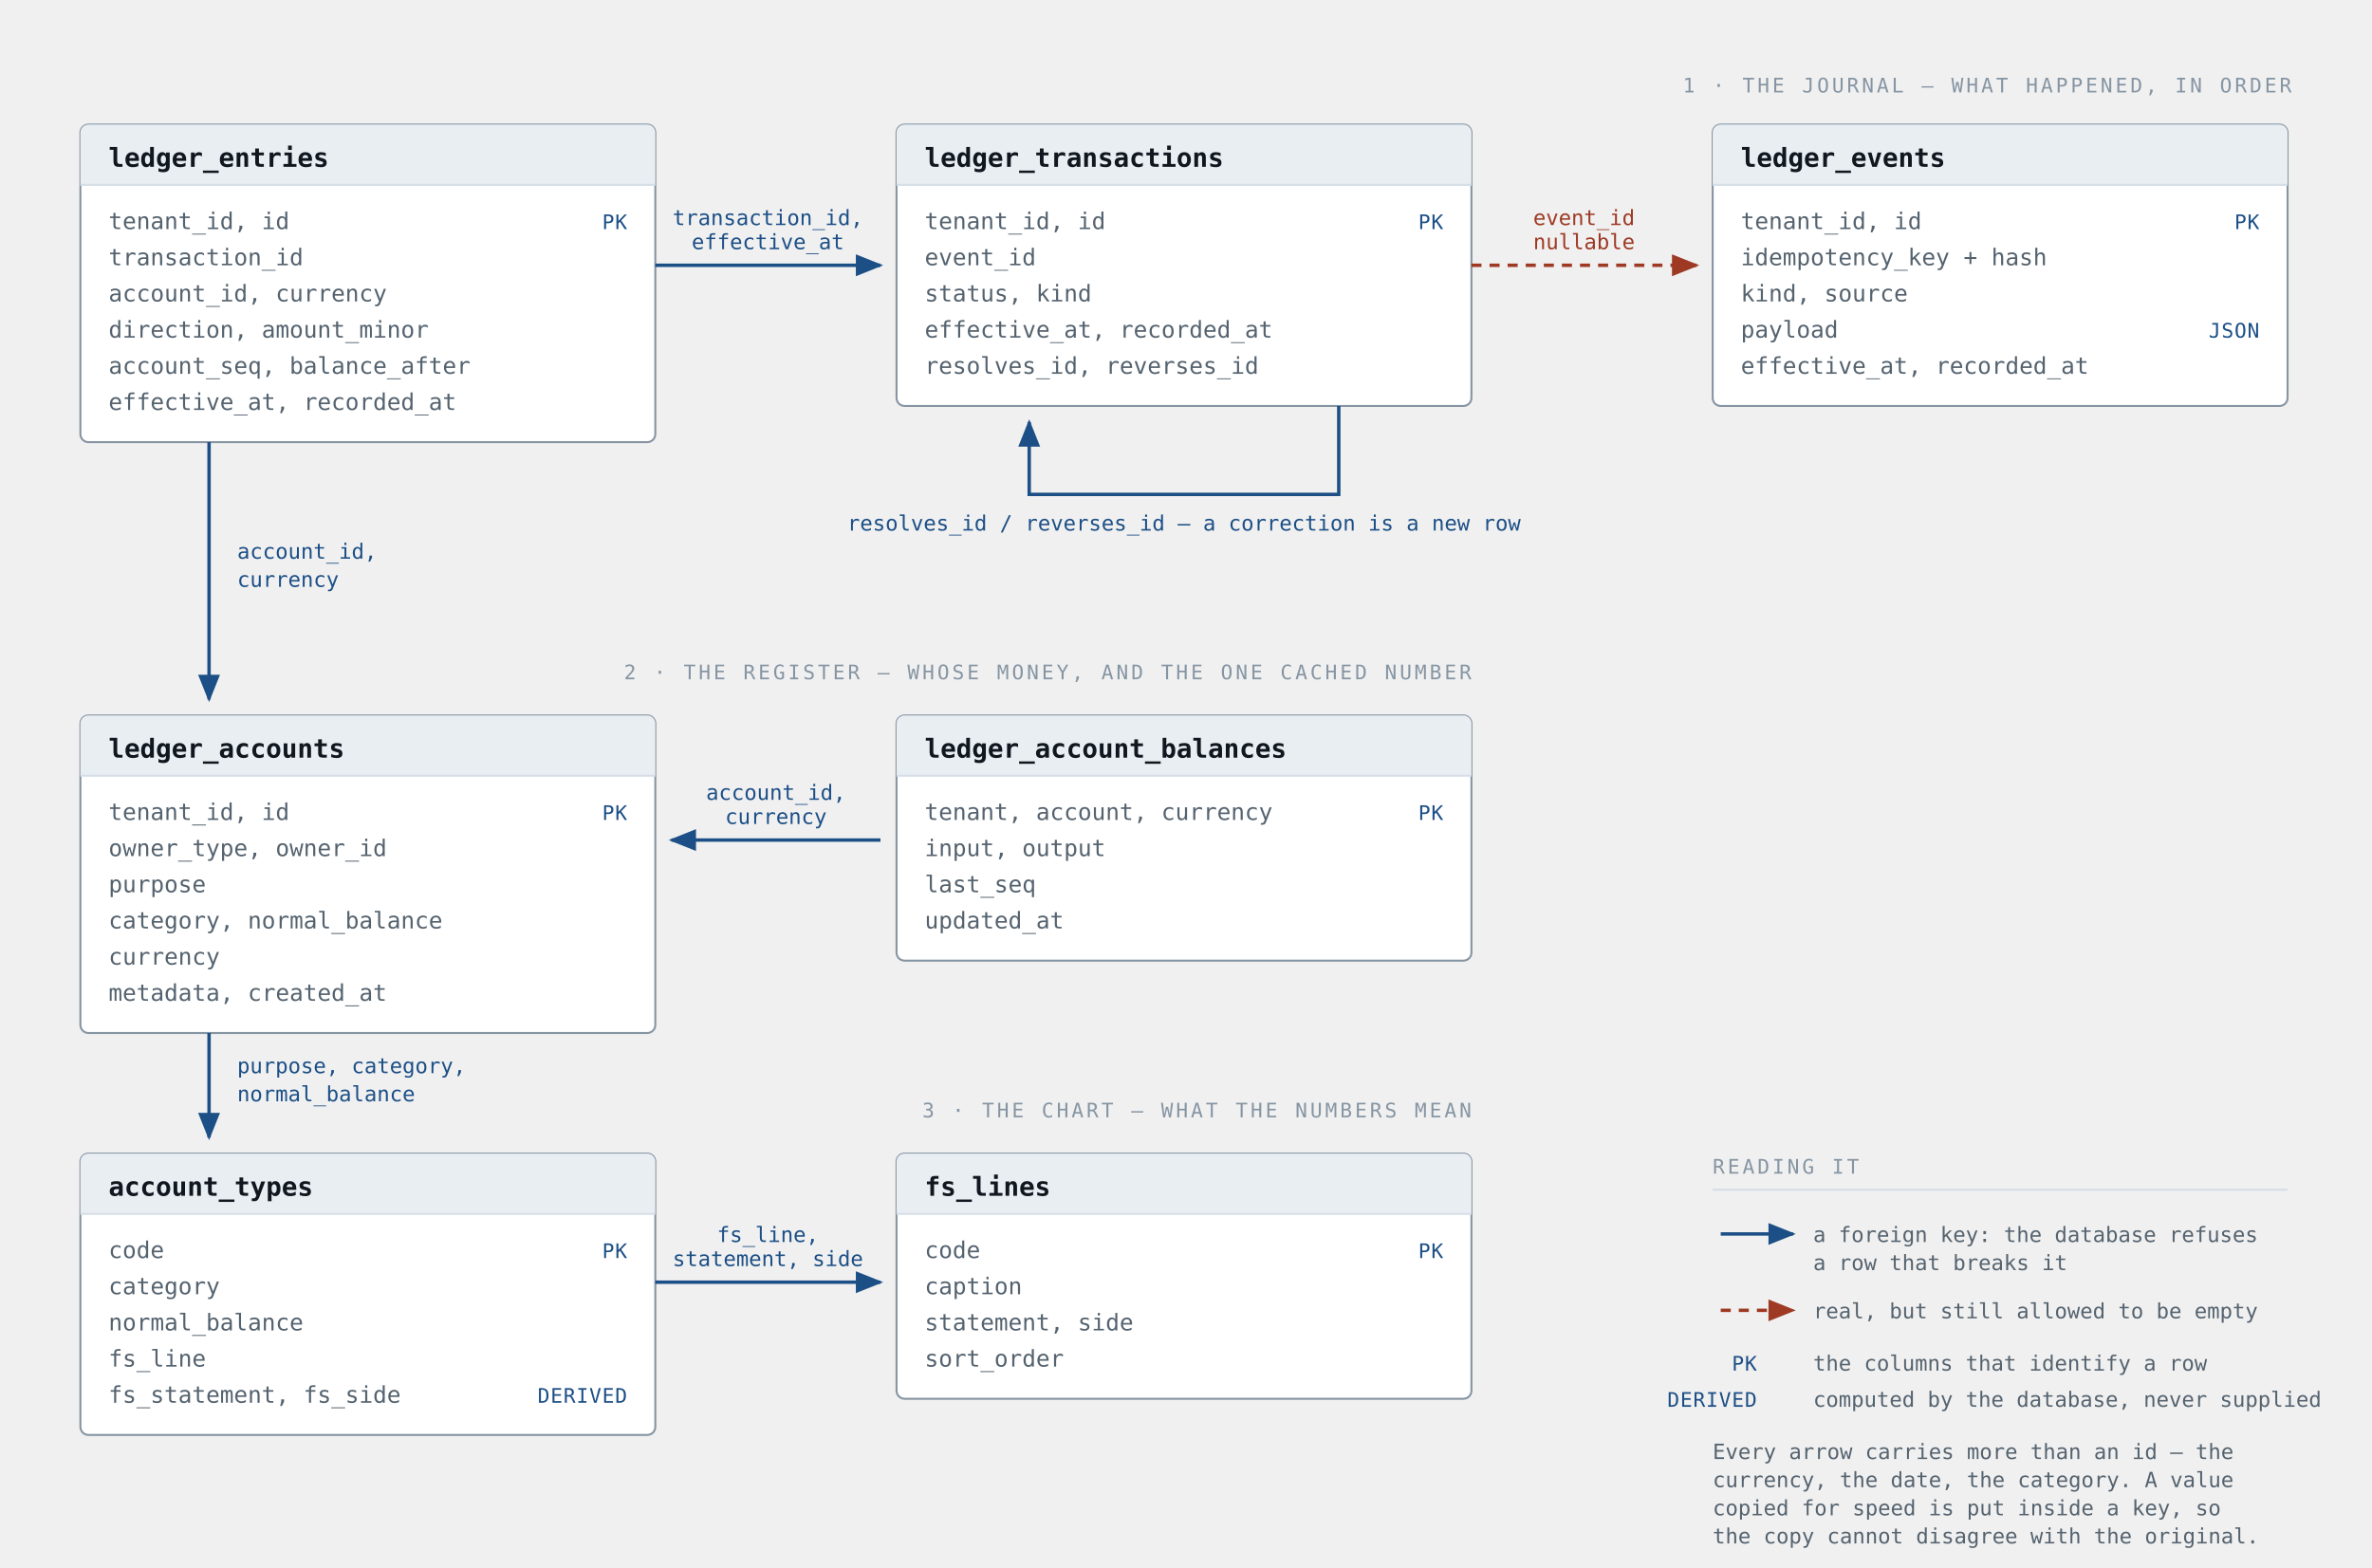
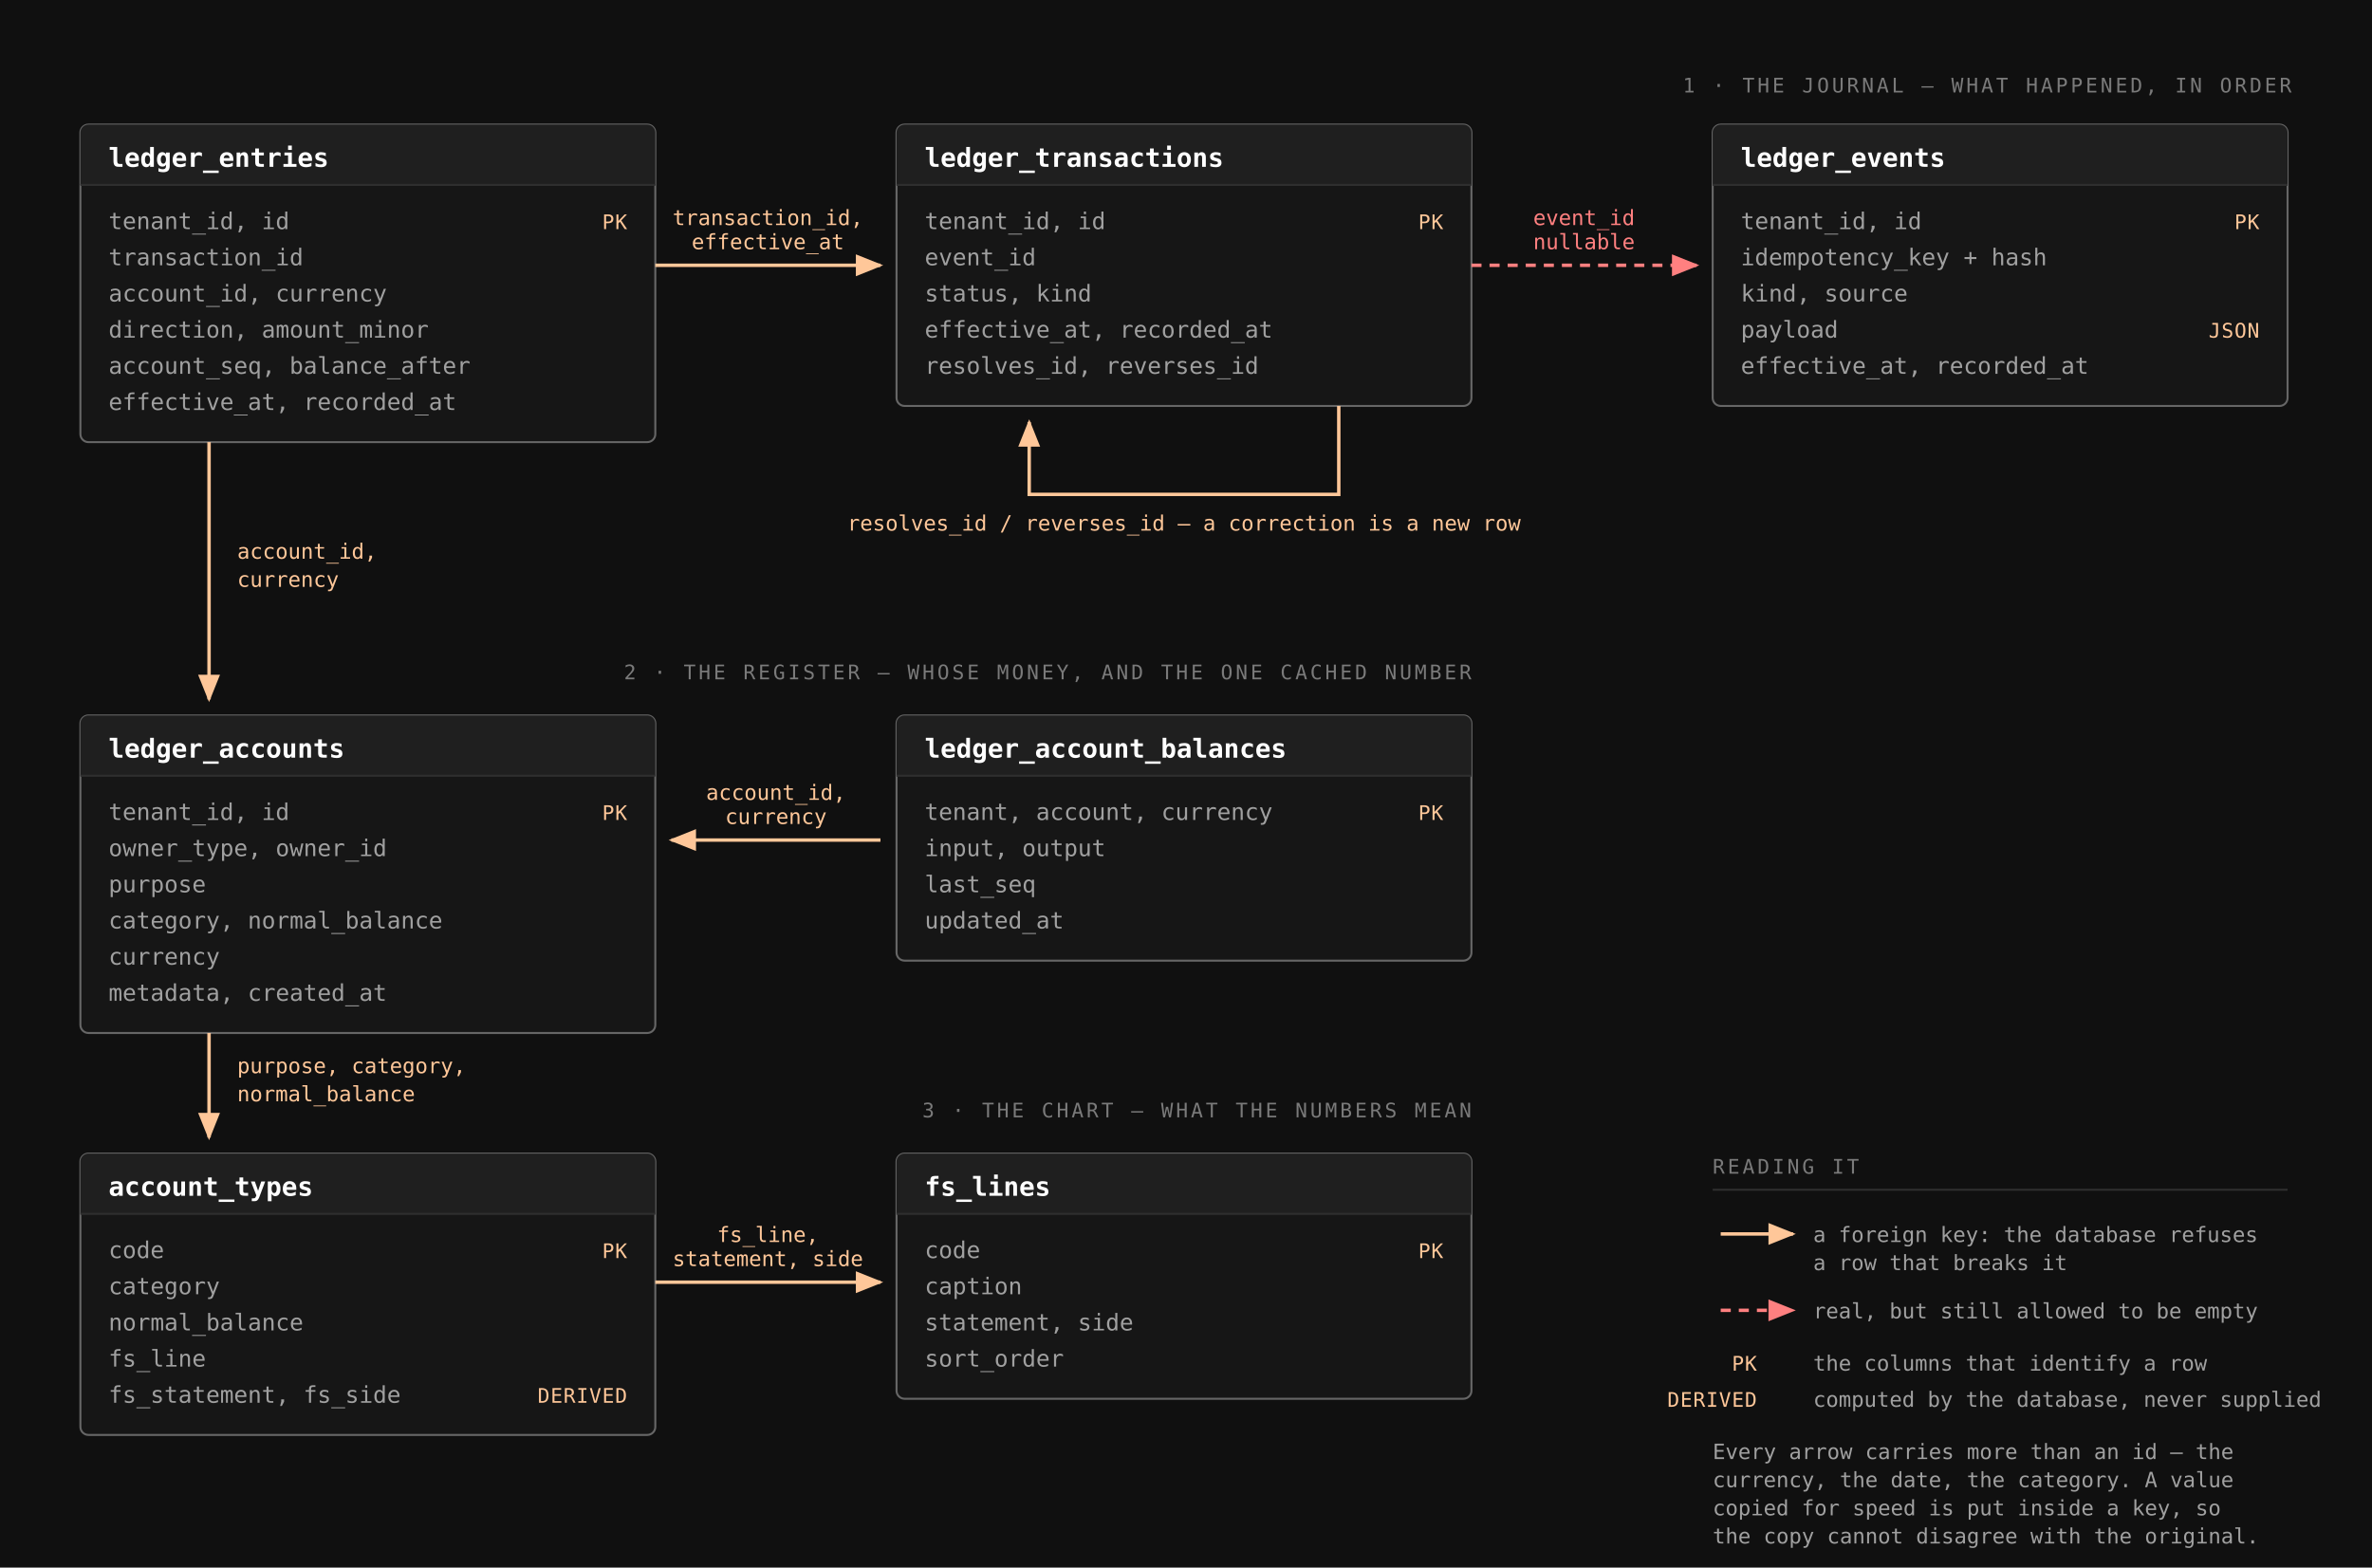
<svg xmlns="http://www.w3.org/2000/svg" viewBox="0 0 1180 780" role="img" aria-label="Entity relationship diagram of the seven core tables. The journal — ledger_entries, ledger_transactions, ledger_events — sits on top; ledger_entries points down to ledger_accounts, which points down to account_types and then to fs_lines; ledger_account_balances points back at ledger_accounts.">
  <style>
+   /* Vesper, dark-only, same as the site: #101010 ground, #FFC799 -- the site's
+      link colour -- for the FK edges and key annotations, #FF8080 for the one
+      relationship flagged as a defect. One palette, no media query: through
+      `img` the old `prefers-color-scheme` block answered to the OS, not the
+      site. The arrowhead fills in `defs` repeat the edge colours because a
+      marker cannot see its line's class. */
  text { font-family: ui-monospace, "SF Mono", Menlo, Consolas, monospace; }
-   .box      { fill: #ffffff; stroke: #8695a3; stroke-width: 1; }
-   .box-head { fill: #e9eef3; }
-   .rule     { stroke: #d6dee6; stroke-width: 1; }
-   .t-name   { font-size: 13px; font-weight: 600; fill: #11171e; }
-   .t-field  { font-size: 11.5px; fill: #55636f; }
-   .t-key    { font-size: 10px; fill: #1c4f86; letter-spacing: .04em; }
-   .t-band   { font-size: 10px; letter-spacing: .14em; fill: #8695a3; }
-   .t-edge   { font-size: 10.5px; fill: #1c4f86; }
-   .t-warn   { font-size: 10.5px; fill: #9e3a24; }
-   .t-legend { font-size: 10.5px; fill: #55636f; }
-   .edge     { stroke: #1c4f86; stroke-width: 1.7; fill: none; }
-   .edge-warn{ stroke: #9e3a24; stroke-width: 1.7; fill: none; stroke-dasharray: 5 4; }
-   @media (prefers-color-scheme: dark) {
-     .box      { fill: #161d25; stroke: #6c7b8a; }
-     .box-head { fill: #1f2831; }
-     .rule     { stroke: #2a343f; }
-     .t-name   { fill: #e3e9ef; }
-     .t-field  { fill: #97a4b1; }
-     .t-key    { fill: #82b2e8; }
-     .t-band   { fill: #6c7b8a; }
-     .t-edge   { fill: #82b2e8; }
-     .t-warn   { fill: #e08b6e; }
-     .t-legend { fill: #97a4b1; }
-     .edge     { stroke: #82b2e8; }
-     .edge-warn{ stroke: #e08b6e; }
-   }
+   .bg       { fill: #101010; }
+   .box      { fill: #161616; stroke: #666666; stroke-width: 1; }
+   .box-head { fill: #1f1f1f; }
+   .rule     { stroke: #2e2e2e; stroke-width: 1; }
+   .t-name   { font-size: 13px; font-weight: 600; fill: #ffffff; }
+   .t-field  { font-size: 11.5px; fill: #a0a0a0; }
+   .t-key    { font-size: 10px; fill: #ffc799; letter-spacing: .04em; }
+   .t-band   { font-size: 10px; letter-spacing: .14em; fill: #7a7a7a; }
+   .t-edge   { font-size: 10.5px; fill: #ffc799; }
+   .t-warn   { font-size: 10.5px; fill: #ff8080; }
+   .t-legend { font-size: 10.5px; fill: #a0a0a0; }
+   .edge     { stroke: #ffc799; stroke-width: 1.7; fill: none; }
+   .edge-warn{ stroke: #ff8080; stroke-width: 1.7; fill: none; stroke-dasharray: 5 4; }
</style>
+   <rect class="bg" x="0" y="0" width="100%" height="100%" />
  <defs>
    <marker id="a" viewBox="0 0 10 10" refX="9" refY="5" markerWidth="8" markerHeight="8" orient="auto-start-reverse">
-       <path d="M0 1L10 5L0 9z" fill="#1c4f86" />
+       <path d="M0 1L10 5L0 9z" fill="#ffc799" />
    </marker>
    <marker id="aw" viewBox="0 0 10 10" refX="9" refY="5" markerWidth="8" markerHeight="8" orient="auto-start-reverse">
-       <path d="M0 1L10 5L0 9z" fill="#9e3a24" />
+       <path d="M0 1L10 5L0 9z" fill="#ff8080" />
    </marker>
  </defs>
  <text class="t-band" x="1140" y="46" text-anchor="end">1 · THE JOURNAL — WHAT HAPPENED, IN ORDER</text>
  <rect class="box" x="40" y="62" width="286" height="158" rx="4" />
  <path class="box-head" d="M40 66a4 4 0 0 1 4-4h278a4 4 0 0 1 4 4v26H40z" />
  <line class="rule" x1="40" y1="92" x2="326" y2="92" />
  <text class="t-name" x="54" y="83">ledger_entries</text>
  <text class="t-field" x="54" y="114">tenant_id, id</text>
  <text class="t-key" x="312" y="114" text-anchor="end">PK</text>
  <text class="t-field" x="54" y="132">transaction_id</text>
  <text class="t-field" x="54" y="150">account_id, currency</text>
  <text class="t-field" x="54" y="168">direction, amount_minor</text>
  <text class="t-field" x="54" y="186">account_seq, balance_after</text>
  <text class="t-field" x="54" y="204">effective_at, recorded_at</text>
  <rect class="box" x="446" y="62" width="286" height="140" rx="4" />
  <path class="box-head" d="M446 66a4 4 0 0 1 4-4h278a4 4 0 0 1 4 4v26H446z" />
  <line class="rule" x1="446" y1="92" x2="732" y2="92" />
  <text class="t-name" x="460" y="83">ledger_transactions</text>
  <text class="t-field" x="460" y="114">tenant_id, id</text>
  <text class="t-key" x="718" y="114" text-anchor="end">PK</text>
  <text class="t-field" x="460" y="132">event_id</text>
  <text class="t-field" x="460" y="150">status, kind</text>
  <text class="t-field" x="460" y="168">effective_at, recorded_at</text>
  <text class="t-field" x="460" y="186">resolves_id, reverses_id</text>
  <rect class="box" x="852" y="62" width="286" height="140" rx="4" />
  <path class="box-head" d="M852 66a4 4 0 0 1 4-4h278a4 4 0 0 1 4 4v26H852z" />
  <line class="rule" x1="852" y1="92" x2="1138" y2="92" />
  <text class="t-name" x="866" y="83">ledger_events</text>
  <text class="t-field" x="866" y="114">tenant_id, id</text>
  <text class="t-key" x="1124" y="114" text-anchor="end">PK</text>
  <text class="t-field" x="866" y="132">idempotency_key + hash</text>
  <text class="t-field" x="866" y="150">kind, source</text>
  <text class="t-field" x="866" y="168">payload</text>
  <text class="t-key" x="1124" y="168" text-anchor="end">JSON</text>
  <text class="t-field" x="866" y="186">effective_at, recorded_at</text>
  <line class="edge" x1="326" y1="132" x2="438" y2="132" marker-end="url(#a)" />
  <text class="t-edge" x="382" y="112" text-anchor="middle">transaction_id,</text>
  <text class="t-edge" x="382" y="124" text-anchor="middle">effective_at</text>
  <line class="edge-warn" x1="732" y1="132" x2="844" y2="132" marker-end="url(#aw)" />
  <text class="t-warn" x="788" y="112" text-anchor="middle">event_id</text>
  <text class="t-warn" x="788" y="124" text-anchor="middle">nullable</text>
  <path class="edge" d="M666 202L666 246L512 246L512 210" marker-end="url(#a)" />
  <text class="t-edge" x="589" y="264" text-anchor="middle">resolves_id / reverses_id — a correction is a new row</text>
  <line class="edge" x1="104" y1="220" x2="104" y2="348" marker-end="url(#a)" />
  <text class="t-edge" x="118" y="278">account_id,</text>
  <text class="t-edge" x="118" y="292">currency</text>
  <text class="t-band" x="732" y="338" text-anchor="end">2 · THE REGISTER — WHOSE MONEY, AND THE ONE CACHED NUMBER</text>
  <rect class="box" x="40" y="356" width="286" height="158" rx="4" />
  <path class="box-head" d="M40 360a4 4 0 0 1 4-4h278a4 4 0 0 1 4 4v26H40z" />
  <line class="rule" x1="40" y1="386" x2="326" y2="386" />
  <text class="t-name" x="54" y="377">ledger_accounts</text>
  <text class="t-field" x="54" y="408">tenant_id, id</text>
  <text class="t-key" x="312" y="408" text-anchor="end">PK</text>
  <text class="t-field" x="54" y="426">owner_type, owner_id</text>
  <text class="t-field" x="54" y="444">purpose</text>
  <text class="t-field" x="54" y="462">category, normal_balance</text>
  <text class="t-field" x="54" y="480">currency</text>
  <text class="t-field" x="54" y="498">metadata, created_at</text>
  <rect class="box" x="446" y="356" width="286" height="122" rx="4" />
  <path class="box-head" d="M446 360a4 4 0 0 1 4-4h278a4 4 0 0 1 4 4v26H446z" />
  <line class="rule" x1="446" y1="386" x2="732" y2="386" />
  <text class="t-name" x="460" y="377">ledger_account_balances</text>
  <text class="t-field" x="460" y="408">tenant, account, currency</text>
  <text class="t-key" x="718" y="408" text-anchor="end">PK</text>
  <text class="t-field" x="460" y="426">input, output</text>
  <text class="t-field" x="460" y="444">last_seq</text>
  <text class="t-field" x="460" y="462">updated_at</text>
  <line class="edge" x1="438" y1="418" x2="334" y2="418" marker-end="url(#a)" />
  <text class="t-edge" x="386" y="398" text-anchor="middle">account_id,</text>
  <text class="t-edge" x="386" y="410" text-anchor="middle">currency</text>
  <line class="edge" x1="104" y1="514" x2="104" y2="566" marker-end="url(#a)" />
  <text class="t-edge" x="118" y="534">purpose, category,</text>
  <text class="t-edge" x="118" y="548">normal_balance</text>
  <text class="t-band" x="732" y="556" text-anchor="end">3 · THE CHART — WHAT THE NUMBERS MEAN</text>
  <rect class="box" x="40" y="574" width="286" height="140" rx="4" />
  <path class="box-head" d="M40 578a4 4 0 0 1 4-4h278a4 4 0 0 1 4 4v26H40z" />
  <line class="rule" x1="40" y1="604" x2="326" y2="604" />
  <text class="t-name" x="54" y="595">account_types</text>
  <text class="t-field" x="54" y="626">code</text>
  <text class="t-key" x="312" y="626" text-anchor="end">PK</text>
  <text class="t-field" x="54" y="644">category</text>
  <text class="t-field" x="54" y="662">normal_balance</text>
  <text class="t-field" x="54" y="680">fs_line</text>
  <text class="t-field" x="54" y="698">fs_statement, fs_side</text>
  <text class="t-key" x="312" y="698" text-anchor="end">DERIVED</text>
  <rect class="box" x="446" y="574" width="286" height="122" rx="4" />
  <path class="box-head" d="M446 578a4 4 0 0 1 4-4h278a4 4 0 0 1 4 4v26H446z" />
  <line class="rule" x1="446" y1="604" x2="732" y2="604" />
  <text class="t-name" x="460" y="595">fs_lines</text>
  <text class="t-field" x="460" y="626">code</text>
  <text class="t-key" x="718" y="626" text-anchor="end">PK</text>
  <text class="t-field" x="460" y="644">caption</text>
  <text class="t-field" x="460" y="662">statement, side</text>
  <text class="t-field" x="460" y="680">sort_order</text>
  <line class="edge" x1="326" y1="638" x2="438" y2="638" marker-end="url(#a)" />
  <text class="t-edge" x="382" y="618" text-anchor="middle">fs_line,</text>
  <text class="t-edge" x="382" y="630" text-anchor="middle">statement, side</text>
  <line class="rule" x1="852" y1="592" x2="1138" y2="592" />
  <text class="t-band" x="852" y="584">READING IT</text>
  <line class="edge" x1="856" y1="614" x2="892" y2="614" marker-end="url(#a)" />
  <text class="t-legend" x="902" y="618">a foreign key: the database refuses</text>
  <text class="t-legend" x="902" y="632">a row that breaks it</text>
  <line class="edge-warn" x1="856" y1="652" x2="892" y2="652" marker-end="url(#aw)" />
  <text class="t-legend" x="902" y="656">real, but still allowed to be empty</text>
  <text class="t-key" x="874" y="682" text-anchor="end">PK</text>
  <text class="t-legend" x="902" y="682">the columns that identify a row</text>
  <text class="t-key" x="874" y="700" text-anchor="end">DERIVED</text>
  <text class="t-legend" x="902" y="700">computed by the database, never supplied</text>
  <text class="t-legend" x="852" y="726">Every arrow carries more than an id — the</text>
  <text class="t-legend" x="852" y="740">currency, the date, the category. A value</text>
  <text class="t-legend" x="852" y="754">copied for speed is put inside a key, so</text>
  <text class="t-legend" x="852" y="768">the copy cannot disagree with the original.</text>
</svg>
